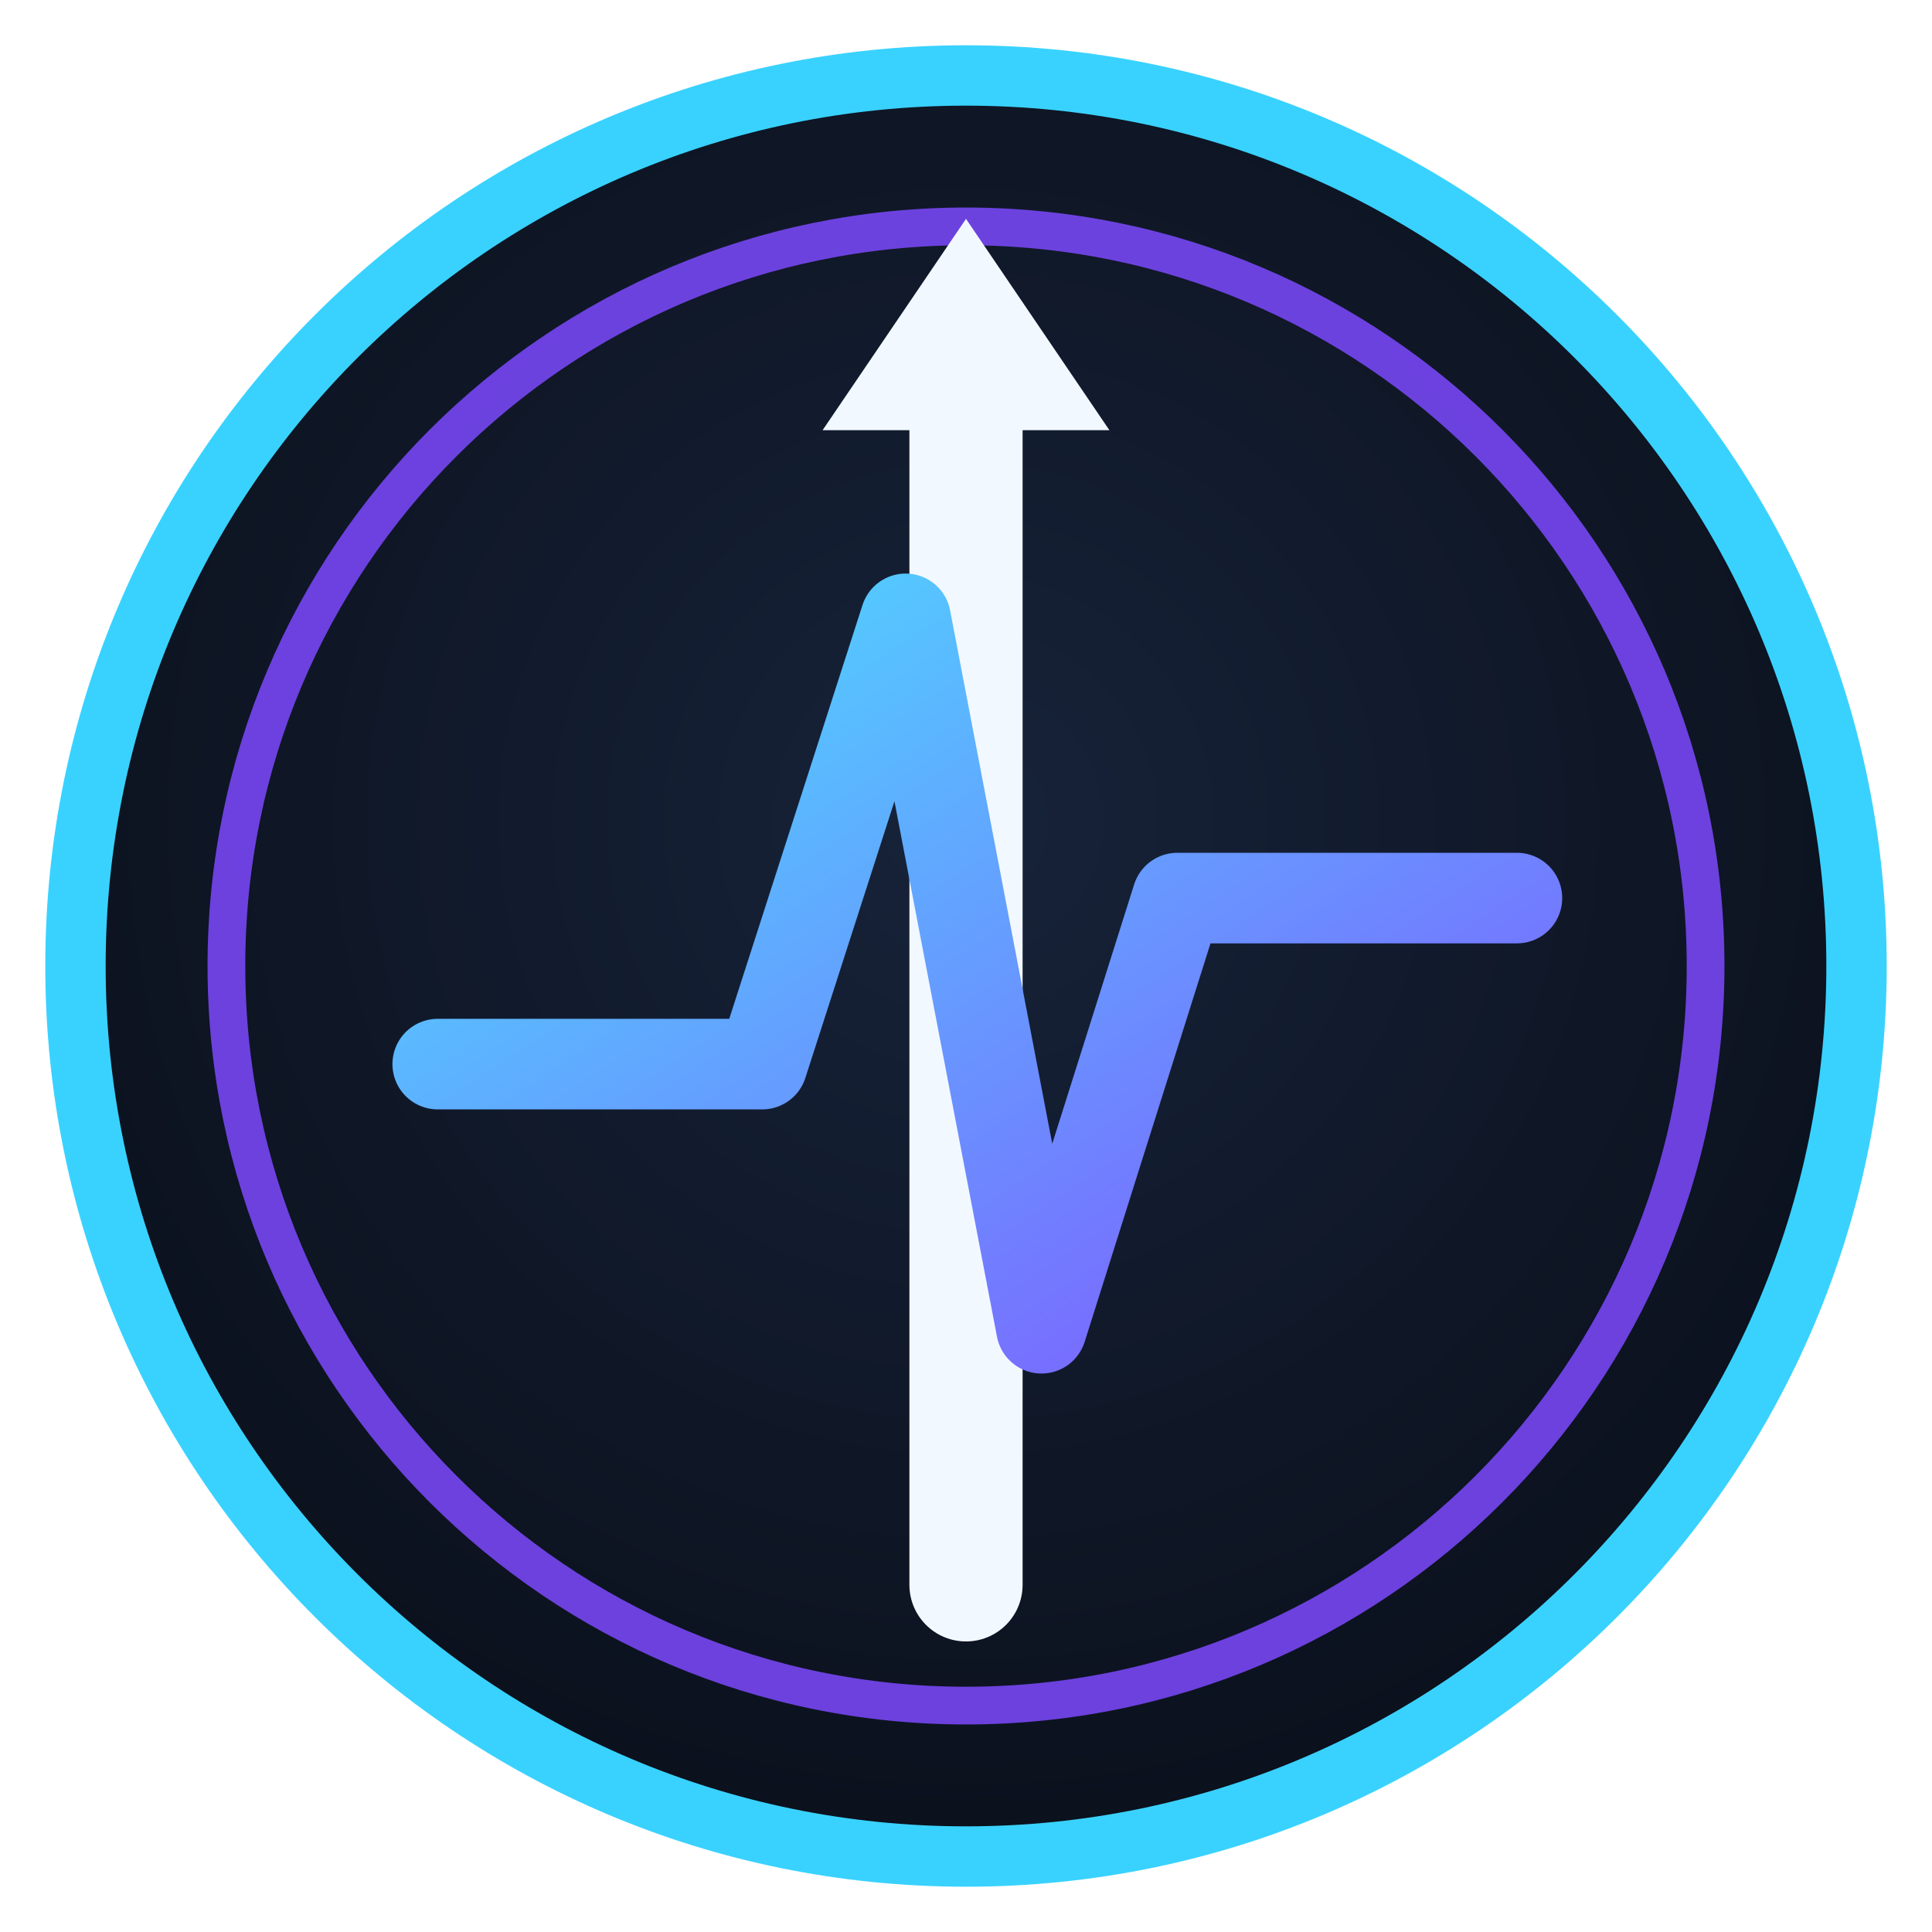
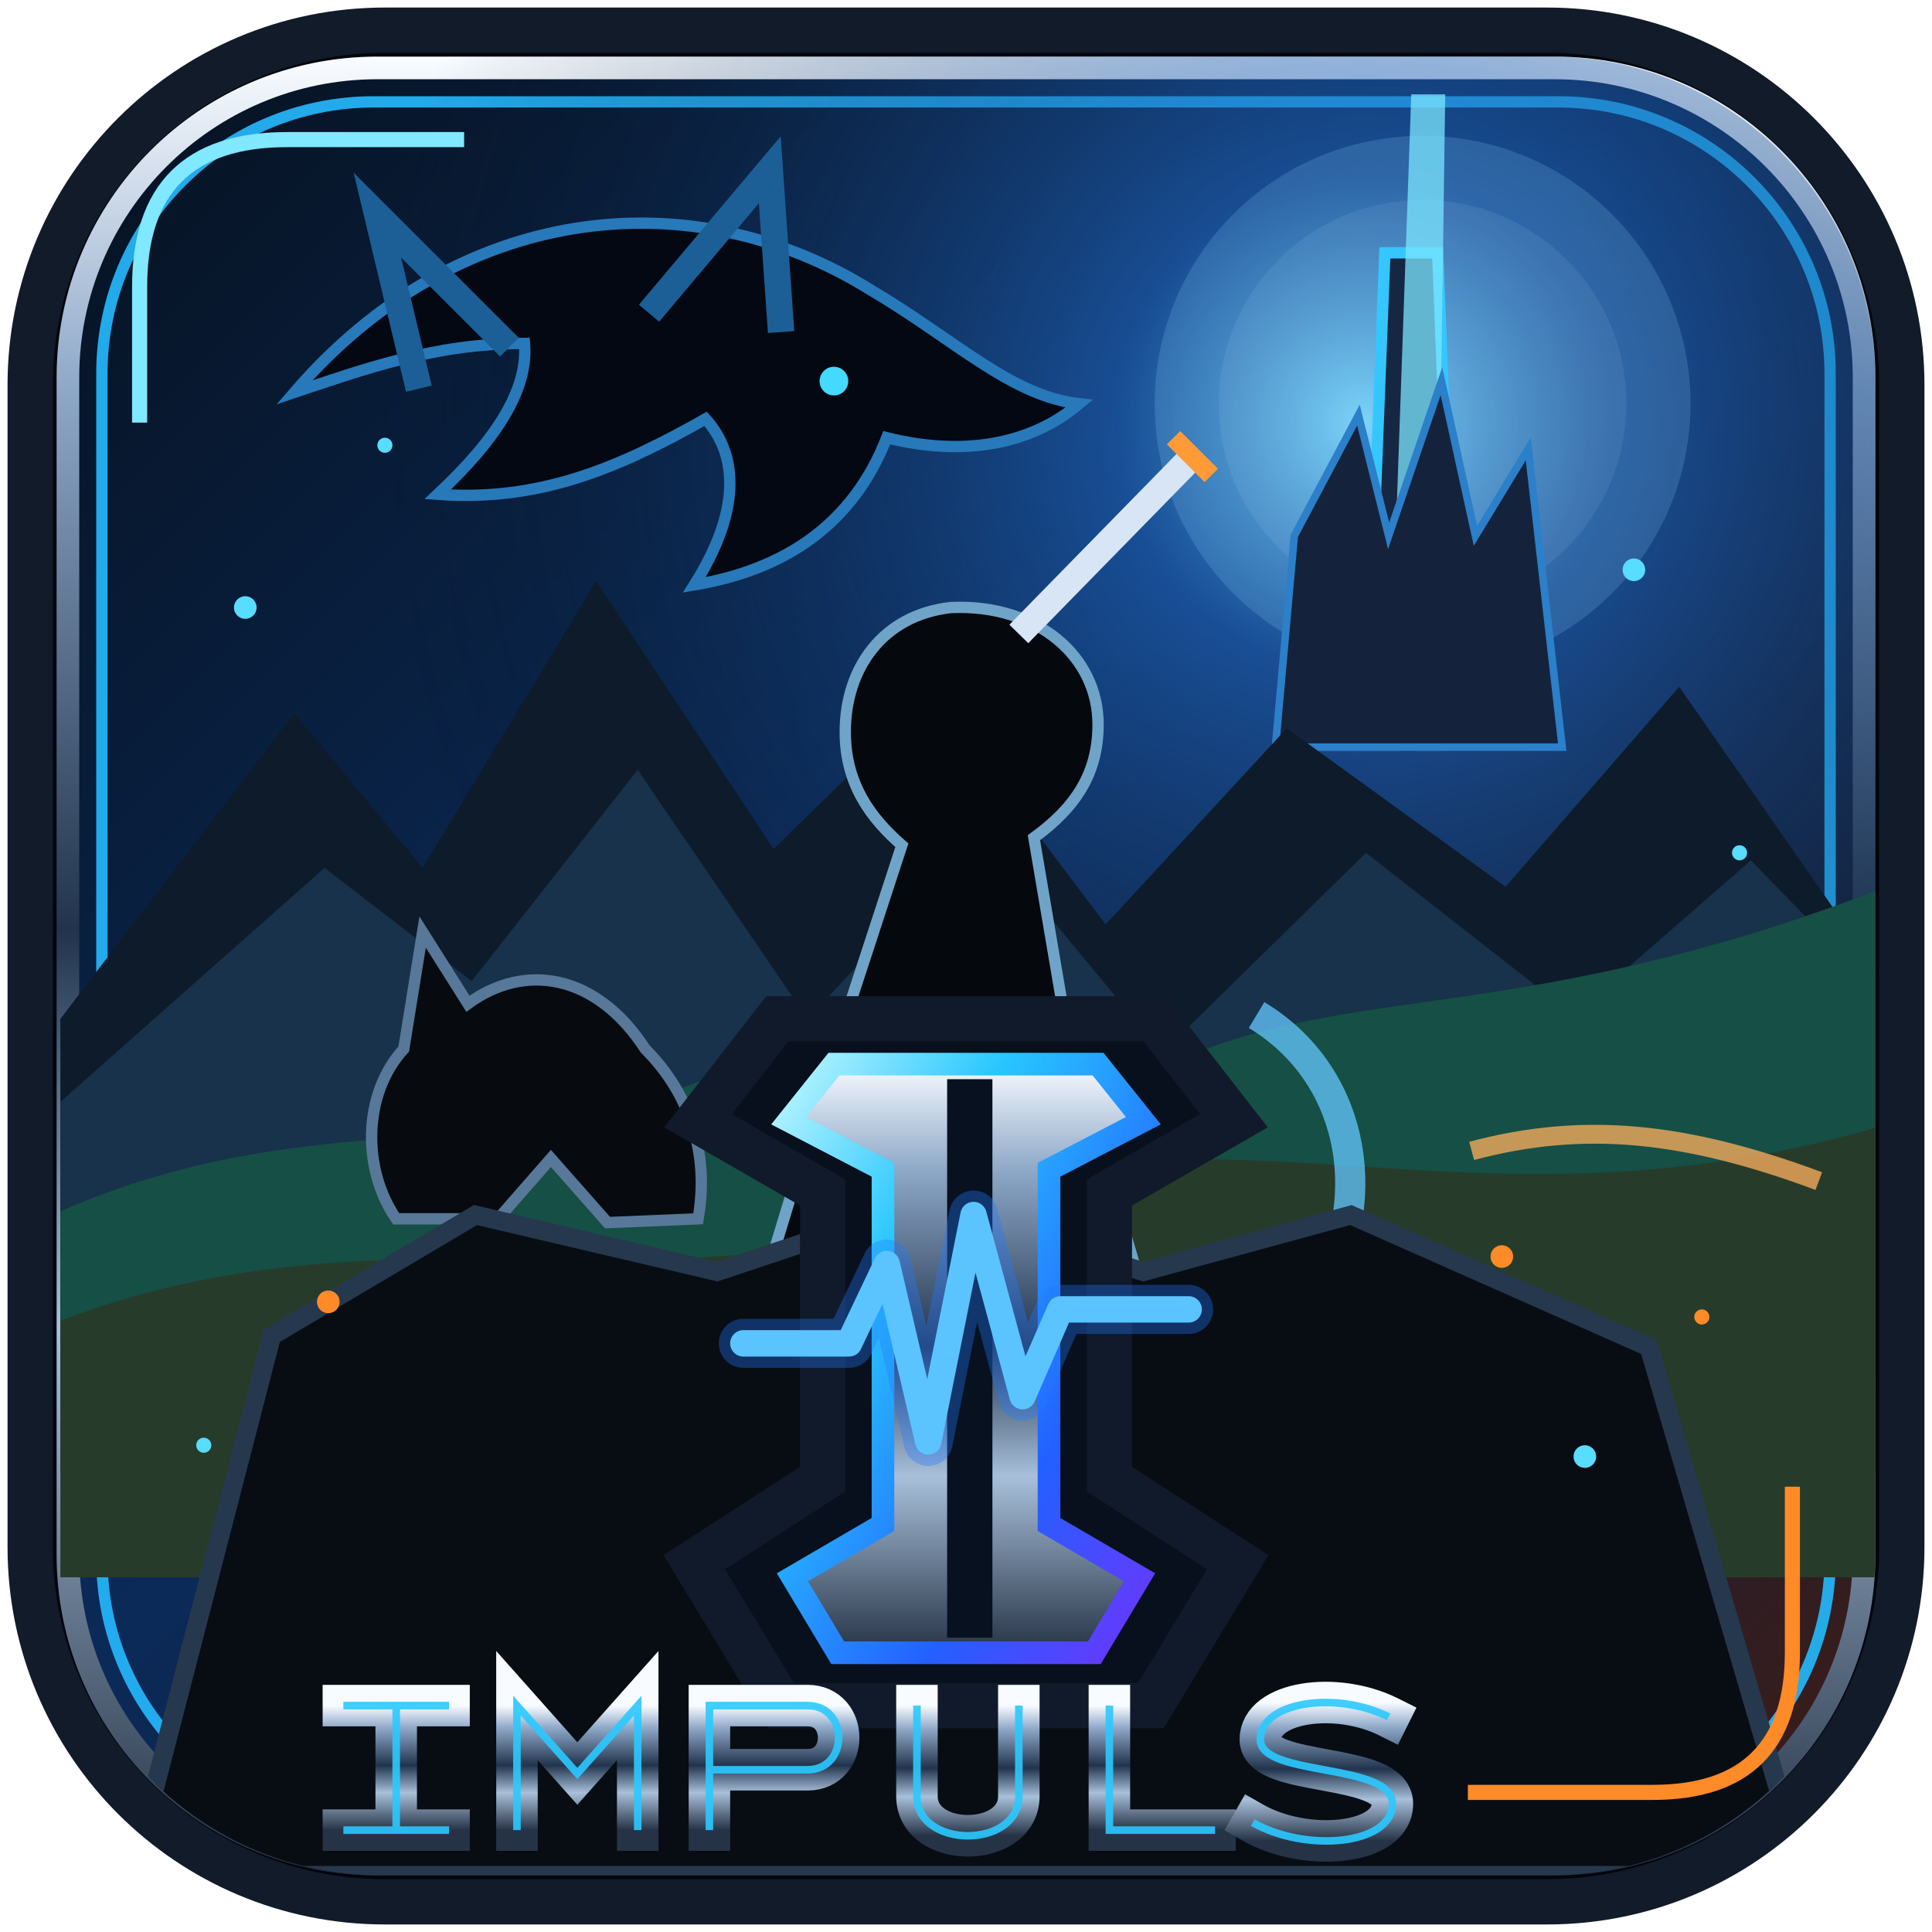
- <svg xmlns="http://www.w3.org/2000/svg" width="256" height="256" viewBox="0 0 256 256">
+ <svg xmlns="http://www.w3.org/2000/svg" width="512" height="512" viewBox="0 0 512 512">
  <defs>
-     <radialGradient id="g" cx="50%" cy="42%" r="70%">
-       <stop offset="0" stop-color="#17233a" />
-       <stop offset="1" stop-color="#080c15" />
+     <linearGradient id="bg" x1="0" y1="0" x2="1" y2="1">
+       <stop offset="0" stop-color="#06111f" />
+       <stop offset="0.45" stop-color="#0b2a58" />
+       <stop offset="0.72" stop-color="#14213c" />
+       <stop offset="1" stop-color="#411b13" />
+     </linearGradient>
+     <radialGradient id="sky" cx="72%" cy="20%" r="55%">
+       <stop offset="0" stop-color="#72d9ff" stop-opacity=".95" />
+       <stop offset=".25" stop-color="#236dcb" stop-opacity=".55" />
+       <stop offset="1" stop-color="#07111f" stop-opacity="0" />
    </radialGradient>
-     <linearGradient id="pulse" x1="0" y1="0" x2="1" y2="1">
-       <stop stop-color="#4be0ff" />
-       <stop offset="1" stop-color="#8155ff" />
+     <linearGradient id="metal" x1="0" y1="0" x2="0" y2="1">
+       <stop offset="0" stop-color="#f8fbff" />
+       <stop offset=".18" stop-color="#8ea8c8" />
+       <stop offset=".48" stop-color="#22344d" />
+       <stop offset=".7" stop-color="#a8c0da" />
+       <stop offset="1" stop-color="#263346" />
    </linearGradient>
+     <linearGradient id="blue" x1="0" y1="0" x2="1" y2="1">
+       <stop offset="0" stop-color="#b8f5ff" />
+       <stop offset=".3" stop-color="#28c6ff" />
+       <stop offset=".7" stop-color="#2360ff" />
+       <stop offset="1" stop-color="#6c35ff" />
+     </linearGradient>
+     <linearGradient id="fire" x1="0" y1="0" x2="1" y2="0">
+       <stop offset="0" stop-color="#ff9a2b" />
+       <stop offset="1" stop-color="#ff5126" />
+     </linearGradient>
+     <clipPath id="clip">
+       <rect x="15" y="15" width="482" height="482" rx="86" />
+     </clipPath>
  </defs>
-   <circle cx="128" cy="128" r="118" fill="url(#g)" stroke="#39d2ff" stroke-width="8" />
-   <circle cx="128" cy="128" r="98" fill="none" stroke="#7d49ff" stroke-width="5" opacity=".85" />
-   <path d="M128 46v164" stroke="#f2f8ff" stroke-width="15" stroke-linecap="round" />
-   <path d="M58 141h43l19-59 18 94 18-57h45" fill="none" stroke="url(#pulse)" stroke-width="12" stroke-linecap="round" stroke-linejoin="round" />
-   <path d="M128 29l-19 28h38z" fill="#f2f8ff" />
+   <rect x="8" y="8" width="496" height="496" rx="94" fill="#02060c" stroke="#111b29" stroke-width="12" />
+   <rect x="18" y="18" width="476" height="476" rx="82" fill="url(#bg)" stroke="url(#metal)" stroke-width="6" />
+   <rect x="27" y="27" width="458" height="458" rx="72" fill="none" stroke="#25baff" stroke-width="3" opacity=".9" />
+   <g clip-path="url(#clip)">
+     <rect x="15" y="15" width="482" height="482" fill="url(#sky)" />
+     <circle cx="377" cy="107" r="69" fill="#8fd9ff" opacity=".18" stroke="#8fd9ff" stroke-width="4" />
+     <circle cx="377" cy="107" r="54" fill="#d7f2ff" opacity=".08" />
+     <path d="M367 67 L381 67 L386 195 L362 195 Z" fill="#162743" stroke="#35c6ff" stroke-width="3" />
+     <path d="M374 25 L383 25 L381 167 L369 167 Z" fill="#7be6ff" opacity=".75" />
+     <path d="M343 142 L360 110 L368 142 L382 101 L391 142 L405 119 L414 198 L338 198 Z" fill="#14233b" stroke="#2c7fc9" stroke-width="2" />
+     <path d="M78 104 C121 54 183 47 231 77 C253 90 268 105 286 107 C273 118 255 121 235 116 C226 139 208 151 184 155 C196 136 196 121 187 111 C164 124 143 133 116 131 C132 116 140 103 139 91 C115 91 96 98 78 104 Z" fill="#030812" stroke="#2779ba" stroke-width="3" />
+     <path d="M172 83 L204 45 L207 88 M135 92 L100 57 L111 103" fill="none" stroke="#1b5f96" stroke-width="7" />
+     <circle cx="221" cy="101" r="3.8" fill="#44d9ff" />
+     <path d="M16 270 L78 189 L112 230 L158 154 L205 225 L247 184 L293 245 L341 193 L399 235 L445 182 L500 261 L500 355 L16 355 Z" fill="#0d1b2b" />
+     <path d="M16 292 L86 230 L125 260 L169 204 L214 270 L260 221 L308 279 L362 226 L417 269 L464 228 L500 265 L500 365 L16 365 Z" fill="#17324a" />
+     <path d="M16 321 C80 293 131 308 179 289 C235 266 267 300 312 281 C361 260 404 272 500 235 L500 390 L16 390 Z" fill="#164f45" />
+     <path d="M16 350 C102 317 180 349 245 321 C324 287 389 331 500 298 L500 418 L16 418 Z" fill="#273b2b" />
+     <path d="M333 269 C358 284 365 316 350 343 C337 366 317 383 297 411" fill="none" stroke="#63c7ff" stroke-width="8" opacity=".75" />
+     <path d="M390 305 C420 297 447 300 482 313" fill="none" stroke="#ffb05d" stroke-width="5" opacity=".75" />
+     <path d="M252 161 C234 163 224 177 224 194 C224 208 231 217 239 224 L222 276 L205 332 L244 337 L252 281 L262 337 L300 333 L283 275 L274 222 C285 214 291 205 291 192 C291 174 275 160 252 161 Z" fill="#05080d" stroke="#6fa4c8" stroke-width="3" />
+     <path d="M270 168 L316 121" stroke="#d7e5f5" stroke-width="7" />
+     <path d="M311 116 L321 126" stroke="#ff9b36" stroke-width="5" />
+     <path d="M171 278 C158 258 139 255 124 266 L112 247 L107 278 C96 290 96 310 105 323 L132 323 L146 307 L161 324 L185 323 C188 306 183 290 171 278 Z" fill="#070b10" stroke="#587899" stroke-width="3" />
+     <path d="M72 354 L126 322 L190 337 L244 319 L303 337 L358 322 L437 357 L478 497 L35 497 Z" fill="#080d14" stroke="#26384d" stroke-width="5" />
+     <path d="M206 270 L306 270 L327 297 L294 316 L294 392 L328 414 L305 452 L207 452 L184 414 L218 392 L218 316 L185 297 Z" fill="#07101c" stroke="#101a2a" stroke-width="12" />
+     <path d="M221 282 L291 282 L303 297 L278 310 L278 404 L302 418 L290 438 L222 438 L210 418 L234 404 L234 310 L209 297 Z" fill="url(#metal)" stroke="url(#blue)" stroke-width="6" />
+     <path d="M251 286 L263 286 L263 434 L251 434 Z" fill="#07111f" />
+     <path d="M197 356 L225 356 L235 335 L246 382 L258 322 L271 370 L281 347 L315 347" fill="none" stroke="#79edff" stroke-width="7" stroke-linecap="round" stroke-linejoin="round" />
+     <path d="M197 356 L225 356 L235 335 L246 382 L258 322 L271 370 L281 347 L315 347" fill="none" stroke="#2278ff" stroke-width="13" opacity=".35" stroke-linecap="round" stroke-linejoin="round" />
+     <g fill="none" stroke="url(#metal)" stroke-width="11" stroke-linecap="square" stroke-linejoin="miter">
+       <path d="M91 452 H119 M105 452 V485 M91 485 H119" />
+       <path d="M137 485 V452 L153 470 L169 452 V485" />
+       <path d="M188 485 V452 H214 C225 452 225 469 214 469 H188" />
+       <path d="M243 452 V476 C243 490 270 490 270 476 V452" />
+       <path d="M294 452 V485 H322" />
+       <path d="M368 455 C354 448 334 451 334 461 C334 471 369 467 369 478 C369 489 346 491 332 483" />
+     </g>
+     <g fill="none" stroke="#2ac9ff" stroke-width="2" opacity=".9">
+       <path d="M91 452 H119 M105 452 V485 M91 485 H119 M137 485 V452 L153 470 L169 452 V485 M188 485 V452 H214 C225 452 225 469 214 469 H188 M243 452 V476 C243 490 270 490 270 476 V452 M294 452 V485 H322 M368 455 C354 448 334 451 334 461 C334 471 369 467 369 478 C369 489 346 491 332 483" />
+     </g>
+     <g fill="#58dcff">
+       <circle cx="65" cy="161" r="3" />
+       <circle cx="102" cy="118" r="2" />
+       <circle cx="433" cy="151" r="3" />
+       <circle cx="461" cy="226" r="2" />
+       <circle cx="54" cy="383" r="2" />
+       <circle cx="420" cy="386" r="3" />
+     </g>
+     <g fill="#ff8b28">
+       <circle cx="87" cy="345" r="3" />
+       <circle cx="398" cy="333" r="3" />
+       <circle cx="451" cy="349" r="2" />
+     </g>
+   </g>
+   <path d="M37 112 L37 76 Q37 37 76 37 L123 37" fill="none" stroke="#80e8ff" stroke-width="4" />
+   <path d="M389 475 L438 475 Q475 475 475 438 L475 394" fill="none" stroke="#ff8b28" stroke-width="4" />
</svg>
